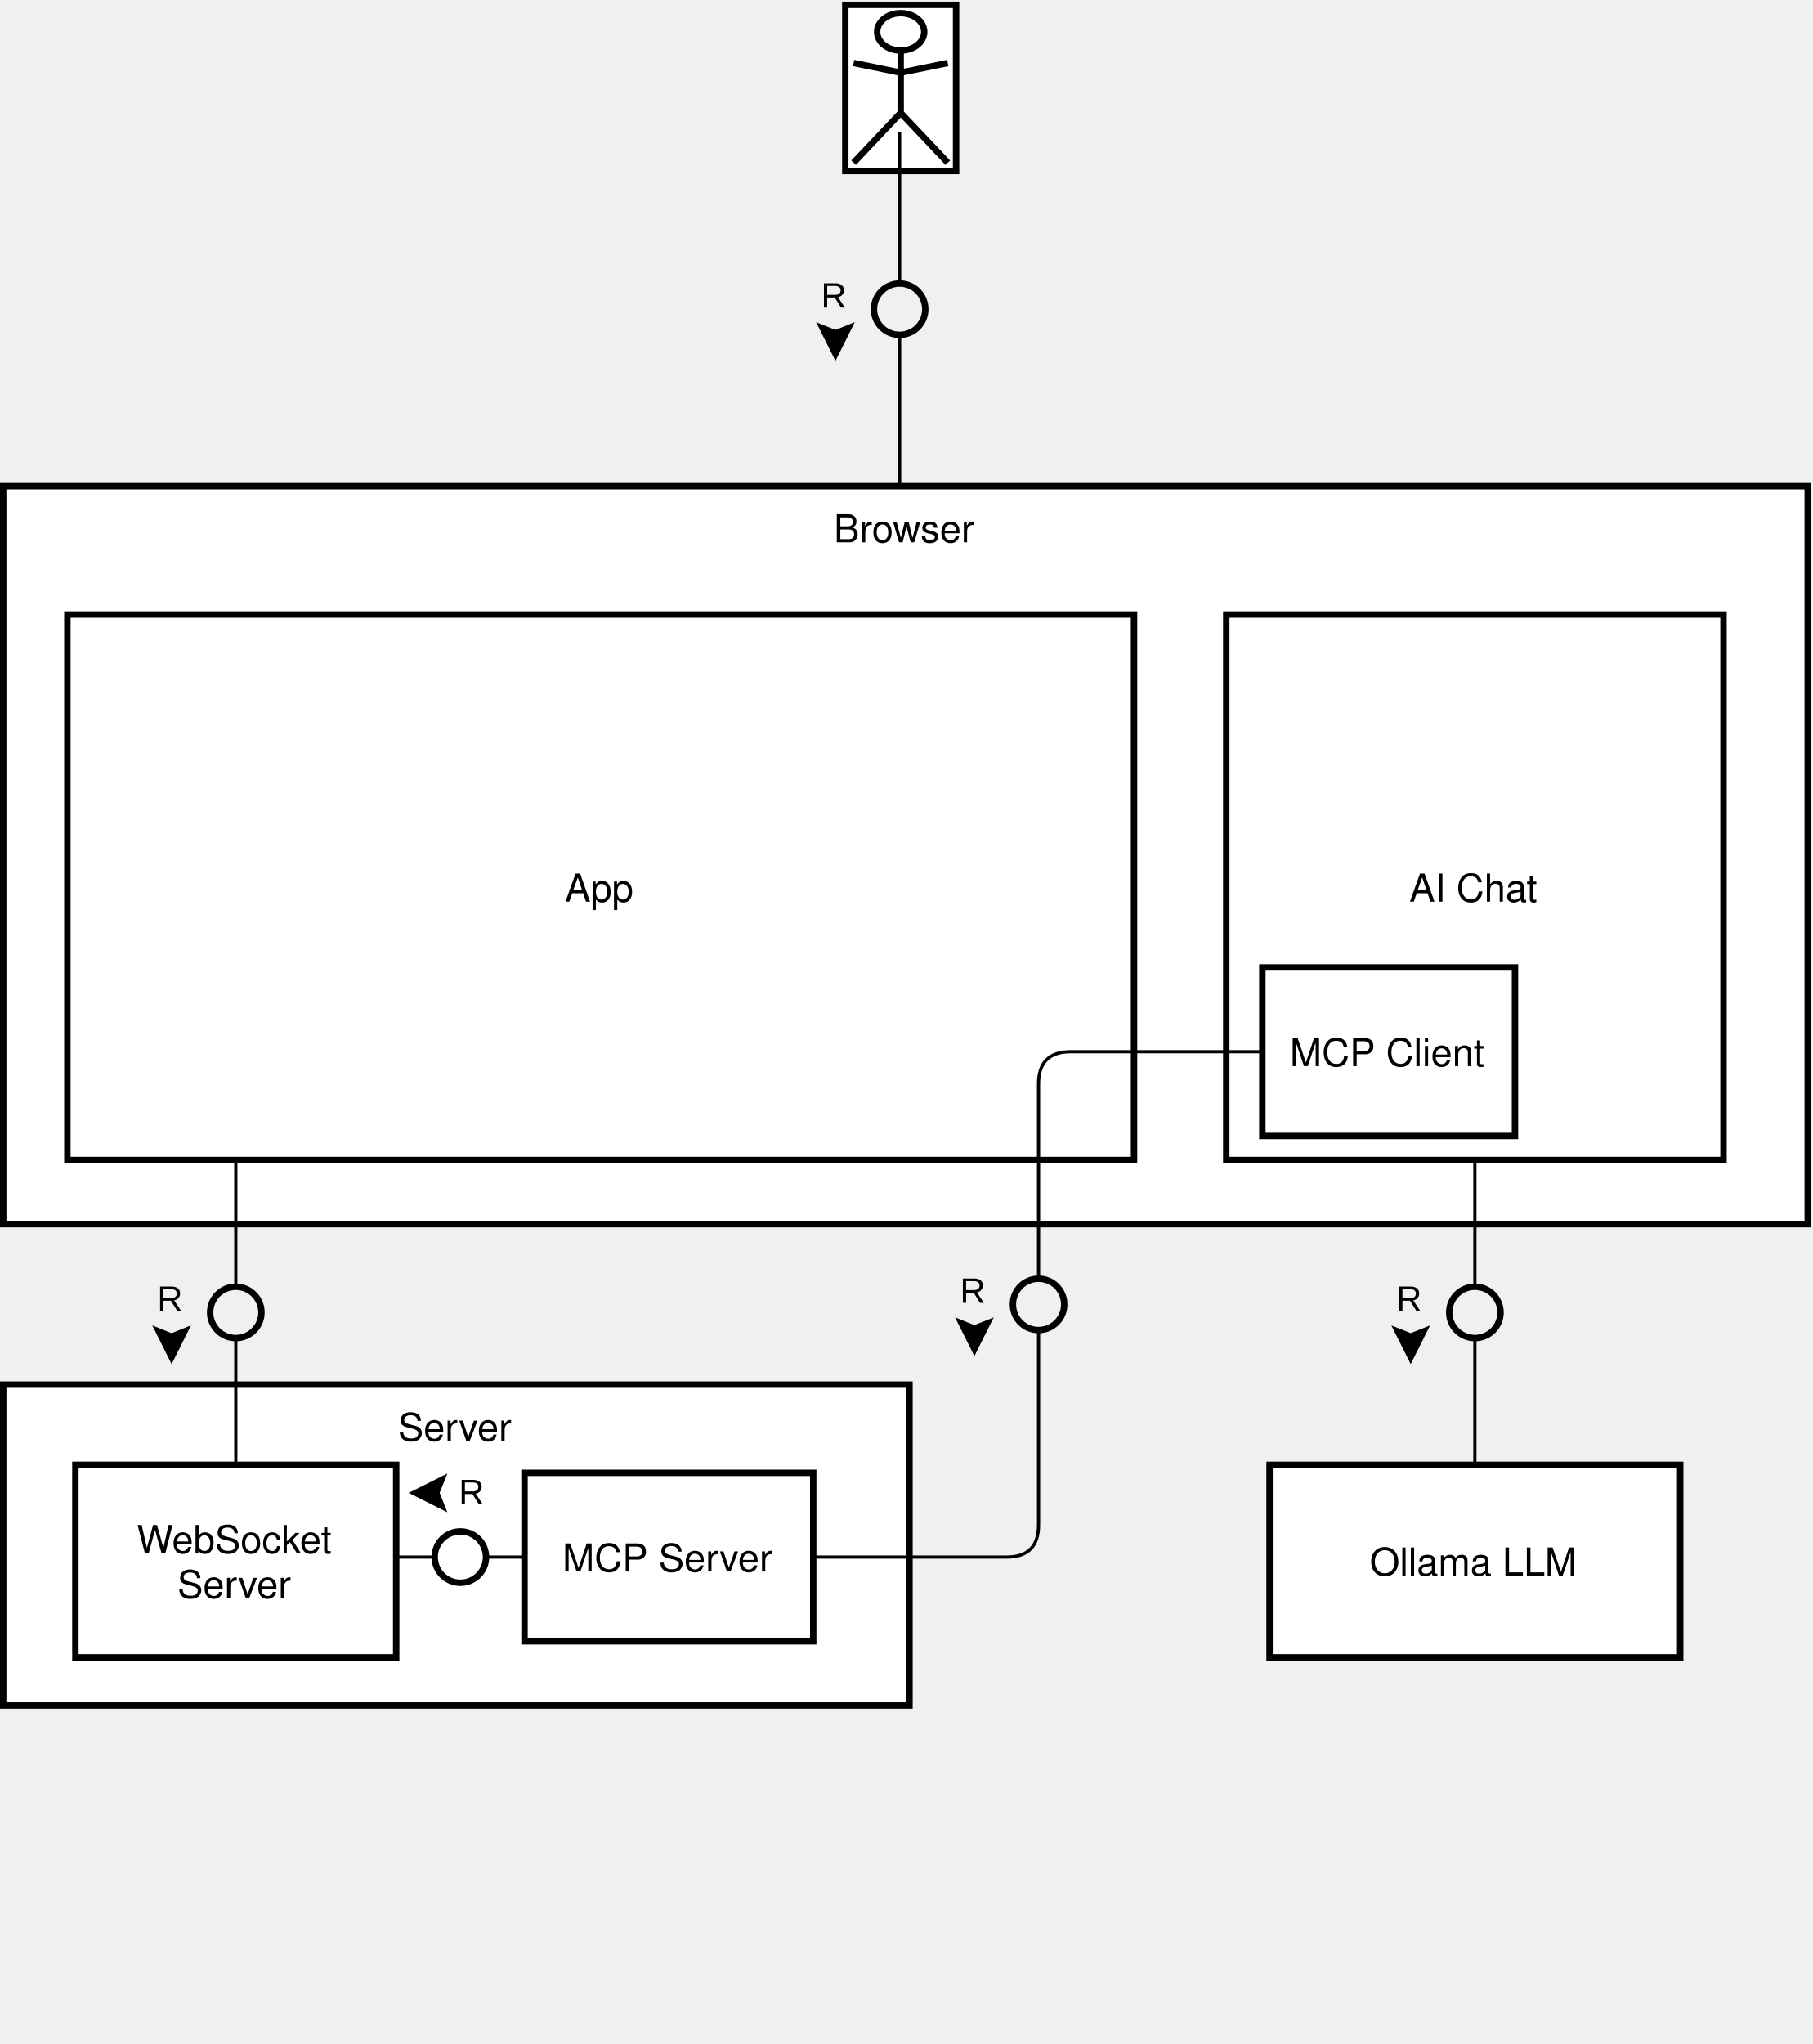
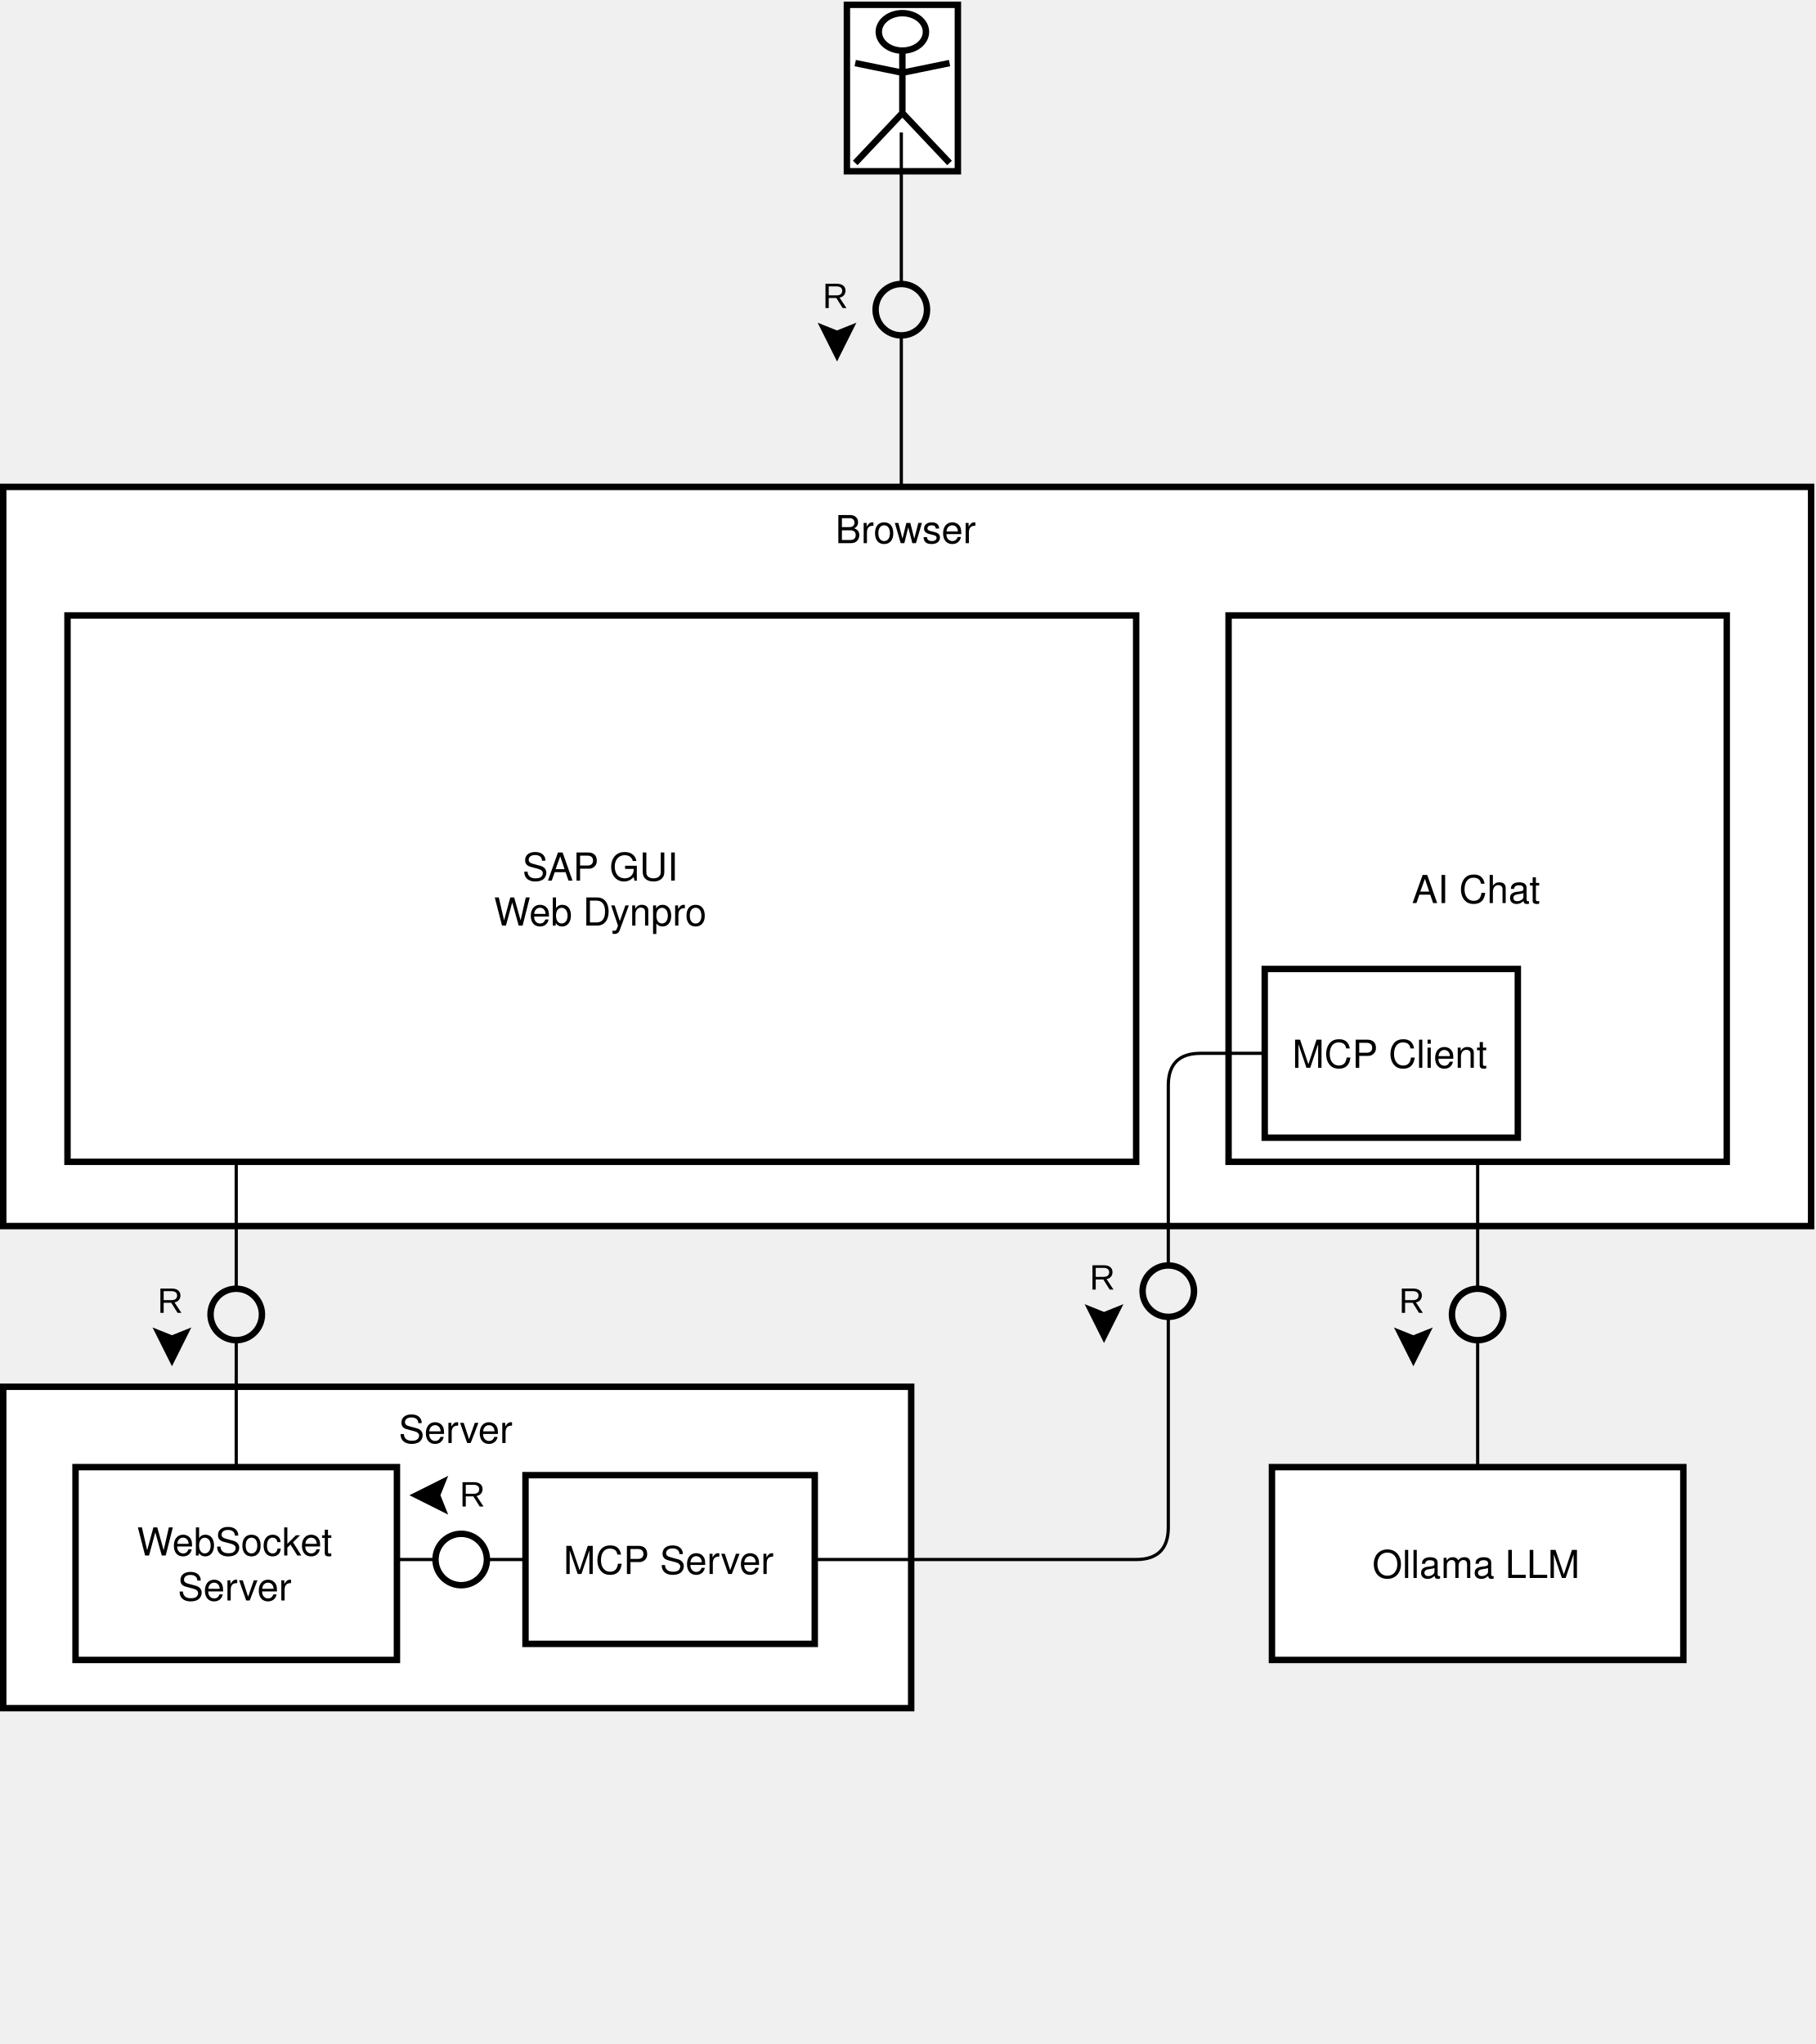
- <svg xmlns="http://www.w3.org/2000/svg" host="65bd71144e" style="background: transparent; background-color: transparent;" version="1.1" width="565px" height="637px" viewBox="-0.5 -0.5 565 637" content="&lt;mxfile&gt;&lt;diagram id=&quot;9UuR3547d7gQVw8p-eqd&quot; name=&quot;Page-1&quot;&gt;5VnbbuM2EP0aP64hkbr50XKy2wIxasAFtn2kLVoilhZViort/fqSEnWlnDiJgnXRl0QzvJ85czSUZ3B1PH/jKEvWLMJ0BqzoPIMPMwA8N5B/leOiHcCvHDEnUeWyW8eW/MTaaWlvQSKc9zoKxqggWd+5Z2mK96LnQ5yzU7/bgdH+qhmKseHY7hE1vd9JJJLKG7hW6/8NkzipV7Yt3XJEdWftyBMUsVPHBR9ncMUZE9XT8bzCVGFX41KN+3qltdkYx6m4ZQCoBjwjWuiz6X2JS31YucVMPaK9YHwGw4Rx8pOlAtEntMN0w3IiCEtlD14dOUSUxMqm+KBMeqVbLjj70QAI1MA8q8J1IGcsdxiax9EnfMZc4HPHpY/3DbMjFvwiu+hW6GuoNdcW2jy1gYPeHLiVN+mEzbXn/kKTRhMmbqZvMZUPGtYrEZvbBsghzoXyEHyS51SbkXuRJE7wTAXMoyWMaj8cH8oh3j+F4kSYCKFIvlTLg6+xHFfs5nt2lAbiBNMvOwlVIS2Bjl8ijk6EtYPlU6z+/7lcK1hpEZO0Xk1NULcbHJBYV4sf5SkfbBU8zQq5zKacZ03ynKTxm4LWZCja1StZLwYTBMHcd3vx9C0zoKD2dcNZh/gjsYRmJJWaYH49a+IShZAdDjkWWsqCUfYreIgUmaVOH8GyaVLAtvx5HzTgmKC5HpiPZAGA1sdxcwzcllk2BWZToAMMdIIRjYCj6Nj+BOi4Jjq/S3uVIHEnGDlm3o2BZLufBZFnQLTF/Pk/l3cuGBGrYJxZ1gSw+QZsf1CKjurN8vS0vhNyuRZo3r81To5rkgsEJkreBCDVVWUHpfVqoxKQEnWqe0GpX8fAkULGb7O0V8g0BPsQTGYZ8x3vtmz/A4uqapkBKLGE4XSpOUUSwj5uo9QaqxcmodYb6usixzhS945GkJQWcTUuVA1bPSRlaelKo6W6yrQeOcFWKlin0tYFuG54IFyWWlVLzgp1+BCfifhL2pZkSGX9rSz9/HDuGhdtXA2KnJTvcZ8tAvEYi14VUJ3yhcj1ZLAOA8cUCfLcv4GNxUbPt2FE5W5Dg8E1wHMH4a02r0d1b0yvTOQsBhNVJzYmKqnSHPI29pjl5v+EPb5JHvcXksddOHN5qQAwsBauvFEGfUV5L5WcYCBNw1f+hFQKrrzj7kqrgT/U6qaA6qj1YkSsp3nFAbMSuCHhzFwaSTgzvYpsPLkwykU3t7qZ1eTZeG5J5PlFDbJrozNKme2w0nqbogdmUtYq/2pWdl+2EyUldAeKPrxn3Kzoi1cmmi4NgVlD3Zmi1wyy5o696LPI9/xXeFRaG8yJhESKyhvIBU1ugV8o+NAZFNvDYvBWbg0nAp8n8TVgL3GLsyKN1JfV3je8jpR1eIXpjp0eW0dYOmRD+wH4E2j3HuEaUOR9Snblw+OYcHUZ509EuEEp4A15civh3AHh3OHnu3cTTprt7xJV9/bHHfj4Lw==&lt;/diagram&gt;&lt;/mxfile&gt;">
+ <svg xmlns="http://www.w3.org/2000/svg" host="65bd71144e" style="background: transparent; background-color: transparent;" version="1.1" width="565px" height="636px" viewBox="-0.5 -0.5 565 636" content="&lt;mxfile&gt;&lt;diagram id=&quot;9UuR3547d7gQVw8p-eqd&quot; name=&quot;Page-1&quot;&gt;5VnbkuI2EP0aHpeyJd945DI7SdVQoYqkNnkUWBjVGovI8gD79WnZ8lVmBoKndlJ5mXG3LpZOnz5q4RGeH87Pghz3Sx7SeISs8DzCixFCLvbgr3JctAO5hSMSLCxcdu1Ysx9UOy3tzVhI01ZHyXks2bHt3PIkoVvZ8hEh+Kndbcfj9luPJKKGY70lsen9xkK5L7yBa9X+XyiL9uWbbUu3HEjZWTvSPQn5qeHCTyM8F5zL4ulwntNYYVfiUoz7eqW1WpigibxlACoGvJI403vT65KXcrOwxKN6JFvJxQjP9lywHzyRJH4hGxqveMok4wn0EMWWZyRmkbJjulNmfKVbKgX/XgGI1MD0WIRrx84UVjgzt6N3+EqFpOeGS2/vmfIDleICXXQr9jXUmmsTbZ7qwGFvXBJw3wiba4/9iSaNJkxUTV9jCg8a1isRG9sGyDOaSuVh9AT7VIuBtQCJ93SkAubFOYxqPYLu8iHe35nixGwvpSL5VL0efY1gXLYZb/kBDCIYjb9sAKoMLEkOX0JBTozXg+EpUv9/ny4VrHEWsaR8m5qgbDc4AFgXLz/ALhe2Cp5mBbxmlc+zZGnKkuiuoFUZSjblm6w3g4mCYOy7rXj6lhlQVPqa4SxD/EgssRlJpSZUXM+aKEdhxne7lEotZUEv+xU8DERmqtNH8uMwKWBb/rgNGnJM0FwPjXuyAGHrcdwcA7f1dAWO5z9+Bc6NEAZlx7NvdAO+xSU5Cj4EoENAhwzogh4Bwb3Q2f4A0LkGdFPAzJrvifwkGDlmUvaBZLsfBZFnsouK1/9cUrqoR8mCfmZZA8DmG7D9FsfkoI6dl5flJyGXa6HqcC5xclyTXCgwUfIGAKksORsoLedKuuYxU7v6LCi1ixzcU+X4dZa2qpyKYA/BZNY4oOZrvv1OZVHSlCI/XGoOkYS4jVsvtfqKiUGodUfxnaWUhupSUgmS0iKhxs1Uw1oPSXiSu5Jwqu45tQcmWIOCNcpwXZ3rhgUTUIcVLSnP1OZn9Mzkn2BbwJDC+ktZ+nlxbhoXbVwNCkwqtrTNFklERGWrRCh2+UbkWjJYhkHQmEj22r6e9cVGz7fiTOVuRYPOHcFzO+EtFq9HNa9T70zkTDoTFTs2JsqpUm3yNvaYtej/hD2+SR73J5LHnThjuHEgHFgTF66bQVtR/i2VnKAjTd0jf0AqBVfOuE+l1cjvanVVQDXUetIj1sMcccisBG5IODOXehLOTK/s2J9clKSymVvNzKryrD+3AHlxUYPs0miMUmY9LLfuU/TATMpS5d/NyuZhO1BSYrej6N17xs2KPnlnouHSEJk11CdT9JJB1tixJ20W+Z7/Do9ya0UFA0hAVO4gFza5hX6i4GOnU2x3i8FbudWdCH2cxJeAvcUtwbMkVD+7tn7ga0hZg1c03vDTU+2Y5Q5oqH8d/gDa3Sdc+ecGO7905B8afOchNbMeULMmDf2BWNipD7wueW5lodthodv9we8KCyGy5NLodlQd0usLdrrnt9X6NAEPxYw3UhzM+jNJ0b3+1oSf/gE=&lt;/diagram&gt;&lt;/mxfile&gt;">
  <defs />
  <g>
    <g>
      <path d="M 263 1 L 297.53 1 L 297.53 52.79 L 263 52.79 L 263 1 Z" fill="#ffffff" stroke="#000000" stroke-width="2" stroke-miterlimit="10" pointer-events="all" style="fill: light-dark(#ffffff, var(--ge-dark-color, #121212)); stroke: light-dark(rgb(0, 0, 0), rgb(255, 255, 255));" />
      <ellipse cx="280.26" cy="9.42" rx="7.337" ry="5.826" fill="#ffffff" stroke="#000000" stroke-width="2" pointer-events="all" style="fill: light-dark(#ffffff, var(--ge-dark-color, #121212)); stroke: light-dark(rgb(0, 0, 0), rgb(255, 255, 255));" />
      <path d="M 280.26 15.24 L 280.26 34.66 M 280.26 22.13 L 265.59 19.13 M 280.26 22.13 L 294.94 19.13 M 280.26 34.66 L 265.59 50.2 M 280.26 34.66 L 294.94 50.2" fill="none" stroke="#000000" stroke-width="2" stroke-miterlimit="10" pointer-events="all" style="stroke: light-dark(rgb(0, 0, 0), rgb(255, 255, 255));" />
    </g>
    <g>
      <rect x="181.75" y="611" width="200" height="25" fill="none" stroke="none" pointer-events="all" />
    </g>
    <g />
    <g>
      <path d="M 0.5 151 L 563 151 L 563 381 L 0.5 381 L 0.5 151 Z" fill="#ffffff" stroke="#000000" stroke-width="2" stroke-miterlimit="10" pointer-events="all" style="fill: light-dark(#ffffff, var(--ge-dark-color, #121212)); stroke: light-dark(rgb(0, 0, 0), rgb(255, 255, 255));" />
    </g>
    <g>
      <g fill="#000000" font-family="&quot;Helvetica&quot;" text-anchor="middle" font-size="12px" style="fill: light-dark(rgb(0, 0, 0), rgb(255, 255, 255));">
        <text x="281.25" y="168.5">
                    Browser
                </text>
      </g>
    </g>
    <g>
      <path d="M 20.5 191 L 353 191 L 353 361 L 20.5 361 L 20.5 191 Z" fill="#ffffff" stroke="#000000" stroke-width="2" stroke-miterlimit="10" pointer-events="all" style="fill: light-dark(#ffffff, var(--ge-dark-color, #121212)); stroke: light-dark(rgb(0, 0, 0), rgb(255, 255, 255));" />
    </g>
    <g>
      <g fill="#000000" font-family="&quot;Helvetica&quot;" text-anchor="middle" font-size="12px" style="fill: light-dark(rgb(0, 0, 0), rgb(255, 255, 255));">
-         <text x="186.25" y="280.5">
-                     App
+         <text x="186.25" y="273.5">
+                     SAP GUI
+                 </text>
+         <text x="186.25" y="287.5">
+                     Web Dynpro
                </text>
      </g>
    </g>
    <g>
      <path d="M 381.75 191 L 536.75 191 L 536.75 361 L 381.75 361 L 381.75 191 Z" fill="#ffffff" stroke="#000000" stroke-width="2" stroke-miterlimit="10" pointer-events="all" style="fill: light-dark(#ffffff, var(--ge-dark-color, #121212)); stroke: light-dark(rgb(0, 0, 0), rgb(255, 255, 255));" />
    </g>
    <g>
      <g fill="#000000" font-family="&quot;Helvetica&quot;" text-anchor="middle" font-size="12px" style="fill: light-dark(rgb(0, 0, 0), rgb(255, 255, 255));">
        <text x="458.75" y="280.5">
                    AI Chat
                </text>
      </g>
    </g>
    <g>
      <path d="M 0.5 431 L 283 431 L 283 531 L 0.5 531 L 0.5 431 Z" fill="#ffffff" stroke="#000000" stroke-width="2" stroke-miterlimit="10" pointer-events="all" style="fill: light-dark(#ffffff, var(--ge-dark-color, #121212)); stroke: light-dark(rgb(0, 0, 0), rgb(255, 255, 255));" />
    </g>
    <g>
      <g fill="#000000" font-family="&quot;Helvetica&quot;" text-anchor="middle" font-size="12px" style="fill: light-dark(rgb(0, 0, 0), rgb(255, 255, 255));">
        <text x="141.25" y="448.5">
                    Server
                </text>
      </g>
    </g>
    <g>
      <path d="M 395.25 456 L 523.25 456 L 523.25 516 L 395.25 516 L 395.25 456 Z" fill="#ffffff" stroke="#000000" stroke-width="2" stroke-miterlimit="10" pointer-events="all" style="fill: light-dark(#ffffff, var(--ge-dark-color, #121212)); stroke: light-dark(rgb(0, 0, 0), rgb(255, 255, 255));" />
    </g>
    <g>
      <g fill="#000000" font-family="&quot;Helvetica&quot;" text-anchor="middle" font-size="12px" style="fill: light-dark(rgb(0, 0, 0), rgb(255, 255, 255));">
        <text x="458.75" y="490.5">
                    Ollama LLM
                </text>
      </g>
    </g>
    <g>
      <path d="M 393 301 L 471.75 301 L 471.75 353.5 L 393 353.5 L 393 301 Z" fill="#ffffff" stroke="#000000" stroke-width="2" stroke-miterlimit="10" pointer-events="all" style="fill: light-dark(#ffffff, var(--ge-dark-color, #121212)); stroke: light-dark(rgb(0, 0, 0), rgb(255, 255, 255));" />
    </g>
    <g>
      <g fill="#000000" font-family="&quot;Helvetica&quot;" text-anchor="middle" font-size="12px" style="fill: light-dark(rgb(0, 0, 0), rgb(255, 255, 255));">
        <text x="431.88" y="331.75">
                    MCP Client
                </text>
      </g>
    </g>
    <g>
      <path d="M 23 456 L 123 456 L 123 516 L 23 516 L 23 456 Z" fill="#ffffff" stroke="#000000" stroke-width="2" stroke-miterlimit="10" pointer-events="all" style="fill: light-dark(#ffffff, var(--ge-dark-color, #121212)); stroke: light-dark(rgb(0, 0, 0), rgb(255, 255, 255));" />
    </g>
    <g>
      <g fill="#000000" font-family="&quot;Helvetica&quot;" text-anchor="middle" font-size="12px" style="fill: light-dark(rgb(0, 0, 0), rgb(255, 255, 255));">
        <text x="72.5" y="483.5">
                    WebSocket
                </text>
        <text x="72.5" y="497.5">
                    Server
                </text>
      </g>
    </g>
    <g>
      <path d="M 73 456 L 73 416.5" fill="none" stroke="#000000" stroke-miterlimit="10" pointer-events="stroke" style="stroke: light-dark(rgb(0, 0, 0), rgb(255, 255, 255));" />
      <ellipse cx="73" cy="408.5" rx="8" ry="8" fill="none" stroke="#000000" stroke-width="2" pointer-events="stroke" style="stroke: light-dark(rgb(0, 0, 0), rgb(255, 255, 255));" />
      <path d="M 73 400.5 L 73 361" fill="none" stroke="#000000" stroke-miterlimit="10" pointer-events="stroke" style="stroke: light-dark(rgb(0, 0, 0), rgb(255, 255, 255));" />
      <path d="M 53 415.5 L 48 413.5 L 53 423.5 L 58 413.5 L 53 415.5 Z" fill="#000000" stroke="#000000" stroke-miterlimit="10" pointer-events="all" style="fill: light-dark(rgb(0, 0, 0), rgb(255, 255, 255)); stroke: light-dark(rgb(0, 0, 0), rgb(255, 255, 255));" />
      <g fill="#000000" font-family="&quot;Arial&quot;, &quot;Helvetica&quot;" font-size="11px" style="fill: light-dark(rgb(0, 0, 0), rgb(255, 255, 255));">
        <text x="48.5" y="408">
                    R
                </text>
      </g>
    </g>
    <g>
      <path d="M 459.25 456 L 459.25 416.5" fill="none" stroke="#000000" stroke-miterlimit="10" pointer-events="stroke" style="stroke: light-dark(rgb(0, 0, 0), rgb(255, 255, 255));" />
      <ellipse cx="459.25" cy="408.5" rx="8" ry="8" fill="none" stroke="#000000" stroke-width="2" pointer-events="stroke" style="stroke: light-dark(rgb(0, 0, 0), rgb(255, 255, 255));" />
      <path d="M 459.25 400.5 L 459.25 361" fill="none" stroke="#000000" stroke-miterlimit="10" pointer-events="stroke" style="stroke: light-dark(rgb(0, 0, 0), rgb(255, 255, 255));" />
      <path d="M 439.25 415.5 L 434.25 413.5 L 439.25 423.5 L 444.25 413.5 L 439.25 415.5 Z" fill="#000000" stroke="#000000" stroke-miterlimit="10" pointer-events="all" style="fill: light-dark(rgb(0, 0, 0), rgb(255, 255, 255)); stroke: light-dark(rgb(0, 0, 0), rgb(255, 255, 255));" />
      <g fill="#000000" font-family="&quot;Arial&quot;, &quot;Helvetica&quot;" font-size="11px" style="fill: light-dark(rgb(0, 0, 0), rgb(255, 255, 255));">
        <text x="434.75" y="408">
                    R
                </text>
      </g>
    </g>
    <g>
      <path d="M 163 458.5 L 253 458.5 L 253 511 L 163 511 L 163 458.5 Z" fill="#ffffff" stroke="#000000" stroke-width="2" stroke-miterlimit="10" pointer-events="all" style="fill: light-dark(#ffffff, var(--ge-dark-color, #121212)); stroke: light-dark(rgb(0, 0, 0), rgb(255, 255, 255));" />
    </g>
    <g>
      <g fill="#000000" font-family="&quot;Helvetica&quot;" text-anchor="middle" font-size="12px" style="fill: light-dark(rgb(0, 0, 0), rgb(255, 255, 255));">
        <text x="207.5" y="489.25">
                    MCP Server
                </text>
      </g>
    </g>
    <g>
      <path d="M 163 484.75 L 151 484.75" fill="none" stroke="#000000" stroke-miterlimit="10" pointer-events="stroke" style="stroke: light-dark(rgb(0, 0, 0), rgb(255, 255, 255));" />
      <ellipse cx="143" cy="484.75" rx="8" ry="8" fill="none" stroke="#000000" stroke-width="2" pointer-events="stroke" style="stroke: light-dark(rgb(0, 0, 0), rgb(255, 255, 255));" />
      <path d="M 135 484.75 L 123 484.75" fill="none" stroke="#000000" stroke-miterlimit="10" pointer-events="stroke" style="stroke: light-dark(rgb(0, 0, 0), rgb(255, 255, 255));" />
      <path d="M 136 464.75 L 138 469.75 L 128 464.75 L 138 459.75 L 136 464.75 Z" fill="#000000" stroke="#000000" stroke-miterlimit="10" pointer-events="all" style="fill: light-dark(rgb(0, 0, 0), rgb(255, 255, 255)); stroke: light-dark(rgb(0, 0, 0), rgb(255, 255, 255));" />
      <g fill="#000000" font-family="&quot;Arial&quot;, &quot;Helvetica&quot;" font-size="11px" style="fill: light-dark(rgb(0, 0, 0), rgb(255, 255, 255));">
        <text x="142.5" y="468.25">
                    R
                </text>
      </g>
    </g>
    <g>
      <path d="M 279.93 151 L 279.93 103.86" fill="none" stroke="#000000" stroke-miterlimit="10" pointer-events="stroke" style="stroke: light-dark(rgb(0, 0, 0), rgb(255, 255, 255));" />
      <ellipse cx="279.93" cy="95.86" rx="8" ry="8" fill="none" stroke="#000000" stroke-width="2" pointer-events="stroke" style="stroke: light-dark(rgb(0, 0, 0), rgb(255, 255, 255));" />
      <path d="M 279.93 87.86 L 279.93 40.72" fill="none" stroke="#000000" stroke-miterlimit="10" pointer-events="stroke" style="stroke: light-dark(rgb(0, 0, 0), rgb(255, 255, 255));" />
      <path d="M 259.93 102.86 L 254.93 100.86 L 259.93 110.86 L 264.93 100.86 L 259.93 102.86 Z" fill="#000000" stroke="#000000" stroke-miterlimit="10" pointer-events="all" style="fill: light-dark(rgb(0, 0, 0), rgb(255, 255, 255)); stroke: light-dark(rgb(0, 0, 0), rgb(255, 255, 255));" />
      <g fill="#000000" font-family="&quot;Arial&quot;, &quot;Helvetica&quot;" font-size="11px" style="fill: light-dark(rgb(0, 0, 0), rgb(255, 255, 255));">
        <text x="255.43" y="95.36">
                    R
                </text>
      </g>
    </g>
    <g>
-       <path d="M 253 484.75 L 313.24 484.75 Q 323.24 484.75 323.24 474.75 L 323.24 414" fill="none" stroke="#000000" stroke-miterlimit="10" pointer-events="stroke" style="stroke: light-dark(rgb(0, 0, 0), rgb(255, 255, 255));" />
-       <ellipse cx="323.24" cy="406" rx="8" ry="8" fill="none" stroke="#000000" stroke-width="2" pointer-events="stroke" style="stroke: light-dark(rgb(0, 0, 0), rgb(255, 255, 255));" />
-       <path d="M 323.24 398 L 323.24 337.25 Q 323.24 327.25 333.24 327.25 L 393 327.25" fill="none" stroke="#000000" stroke-miterlimit="10" pointer-events="stroke" style="stroke: light-dark(rgb(0, 0, 0), rgb(255, 255, 255));" />
-       <path d="M 303.24 413 L 298.24 411 L 303.24 421 L 308.24 411 L 303.24 413 Z" fill="#000000" stroke="#000000" stroke-miterlimit="10" pointer-events="all" style="fill: light-dark(rgb(0, 0, 0), rgb(255, 255, 255)); stroke: light-dark(rgb(0, 0, 0), rgb(255, 255, 255));" />
+       <path d="M 253 484.75 L 353 484.75 Q 363 484.75 363 474.75 L 363 409.25" fill="none" stroke="#000000" stroke-miterlimit="10" pointer-events="stroke" style="stroke: light-dark(rgb(0, 0, 0), rgb(255, 255, 255));" />
+       <ellipse cx="363" cy="401.25" rx="8" ry="8" fill="none" stroke="#000000" stroke-width="2" pointer-events="stroke" style="stroke: light-dark(rgb(0, 0, 0), rgb(255, 255, 255));" />
+       <path d="M 363 393.25 L 363 337.25 Q 363 327.25 373 327.25 L 393 327.25" fill="none" stroke="#000000" stroke-miterlimit="10" pointer-events="stroke" style="stroke: light-dark(rgb(0, 0, 0), rgb(255, 255, 255));" />
+       <path d="M 343 408.25 L 338 406.25 L 343 416.25 L 348 406.25 L 343 408.25 Z" fill="#000000" stroke="#000000" stroke-miterlimit="10" pointer-events="all" style="fill: light-dark(rgb(0, 0, 0), rgb(255, 255, 255)); stroke: light-dark(rgb(0, 0, 0), rgb(255, 255, 255));" />
      <g fill="#000000" font-family="&quot;Arial&quot;, &quot;Helvetica&quot;" font-size="11px" style="fill: light-dark(rgb(0, 0, 0), rgb(255, 255, 255));">
-         <text x="298.74" y="405.5">
+         <text x="338.5" y="400.75">
                    R
                </text>
      </g>
    </g>
  </g>
</svg>
